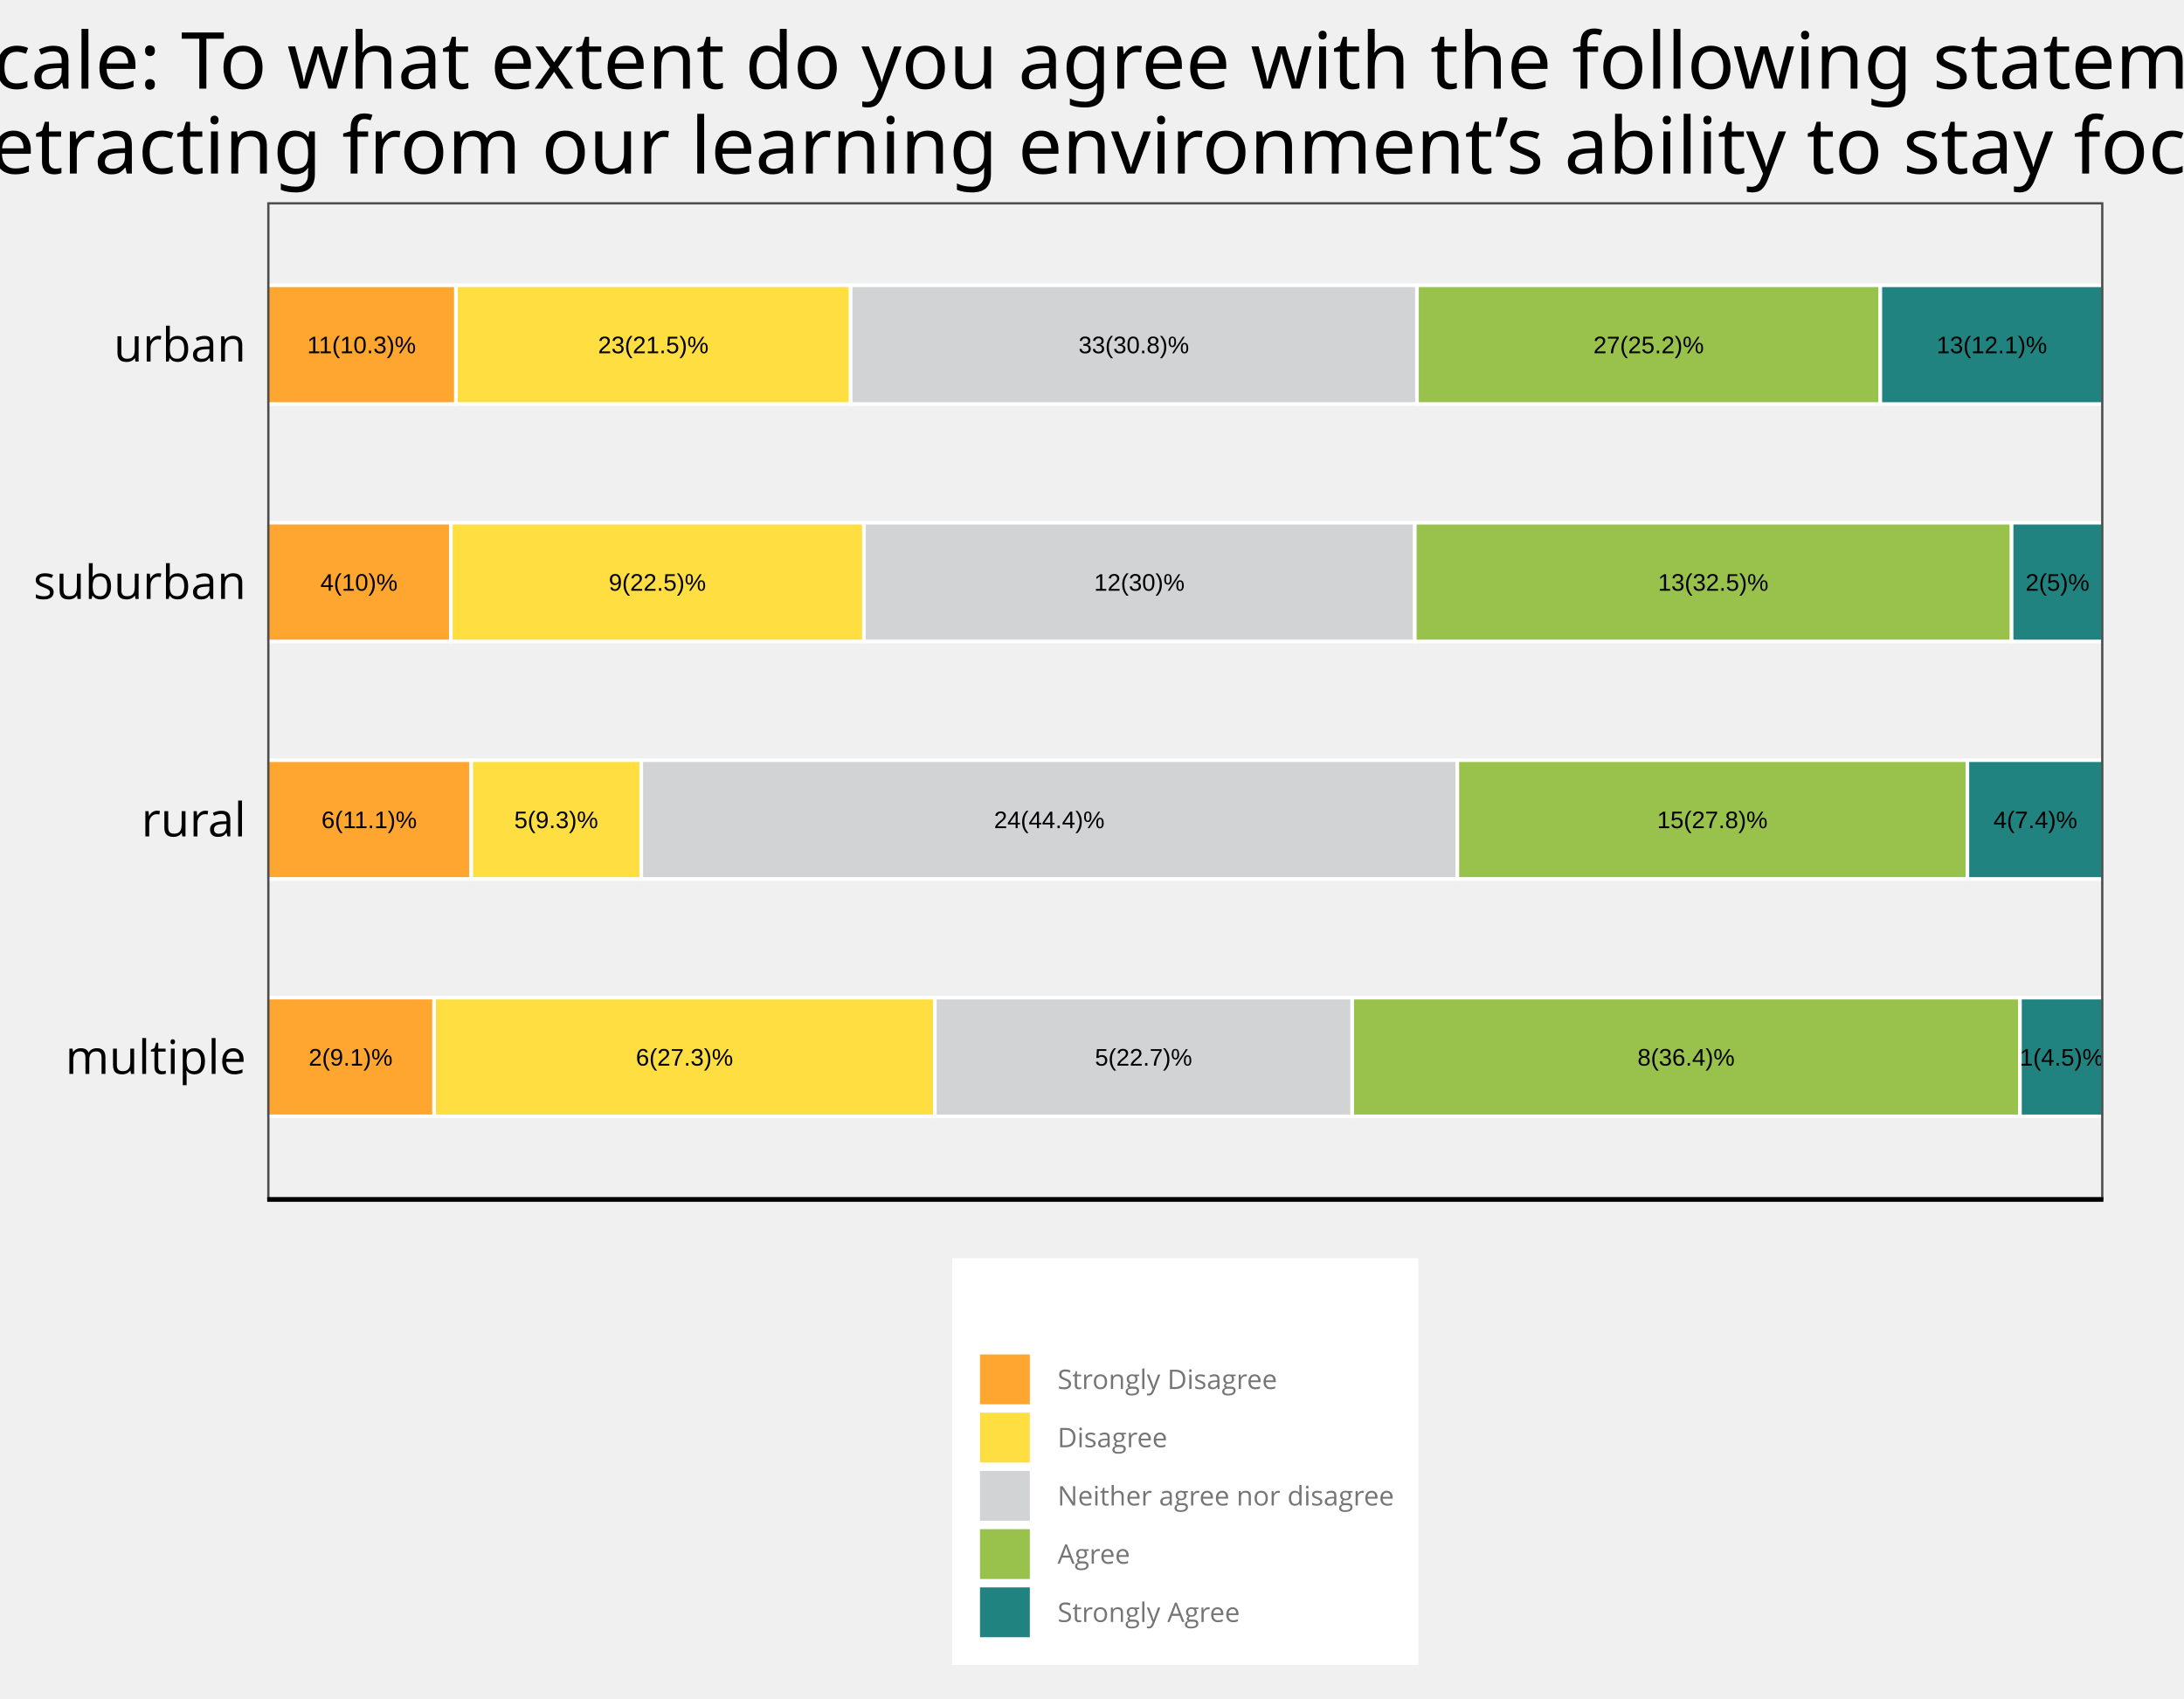
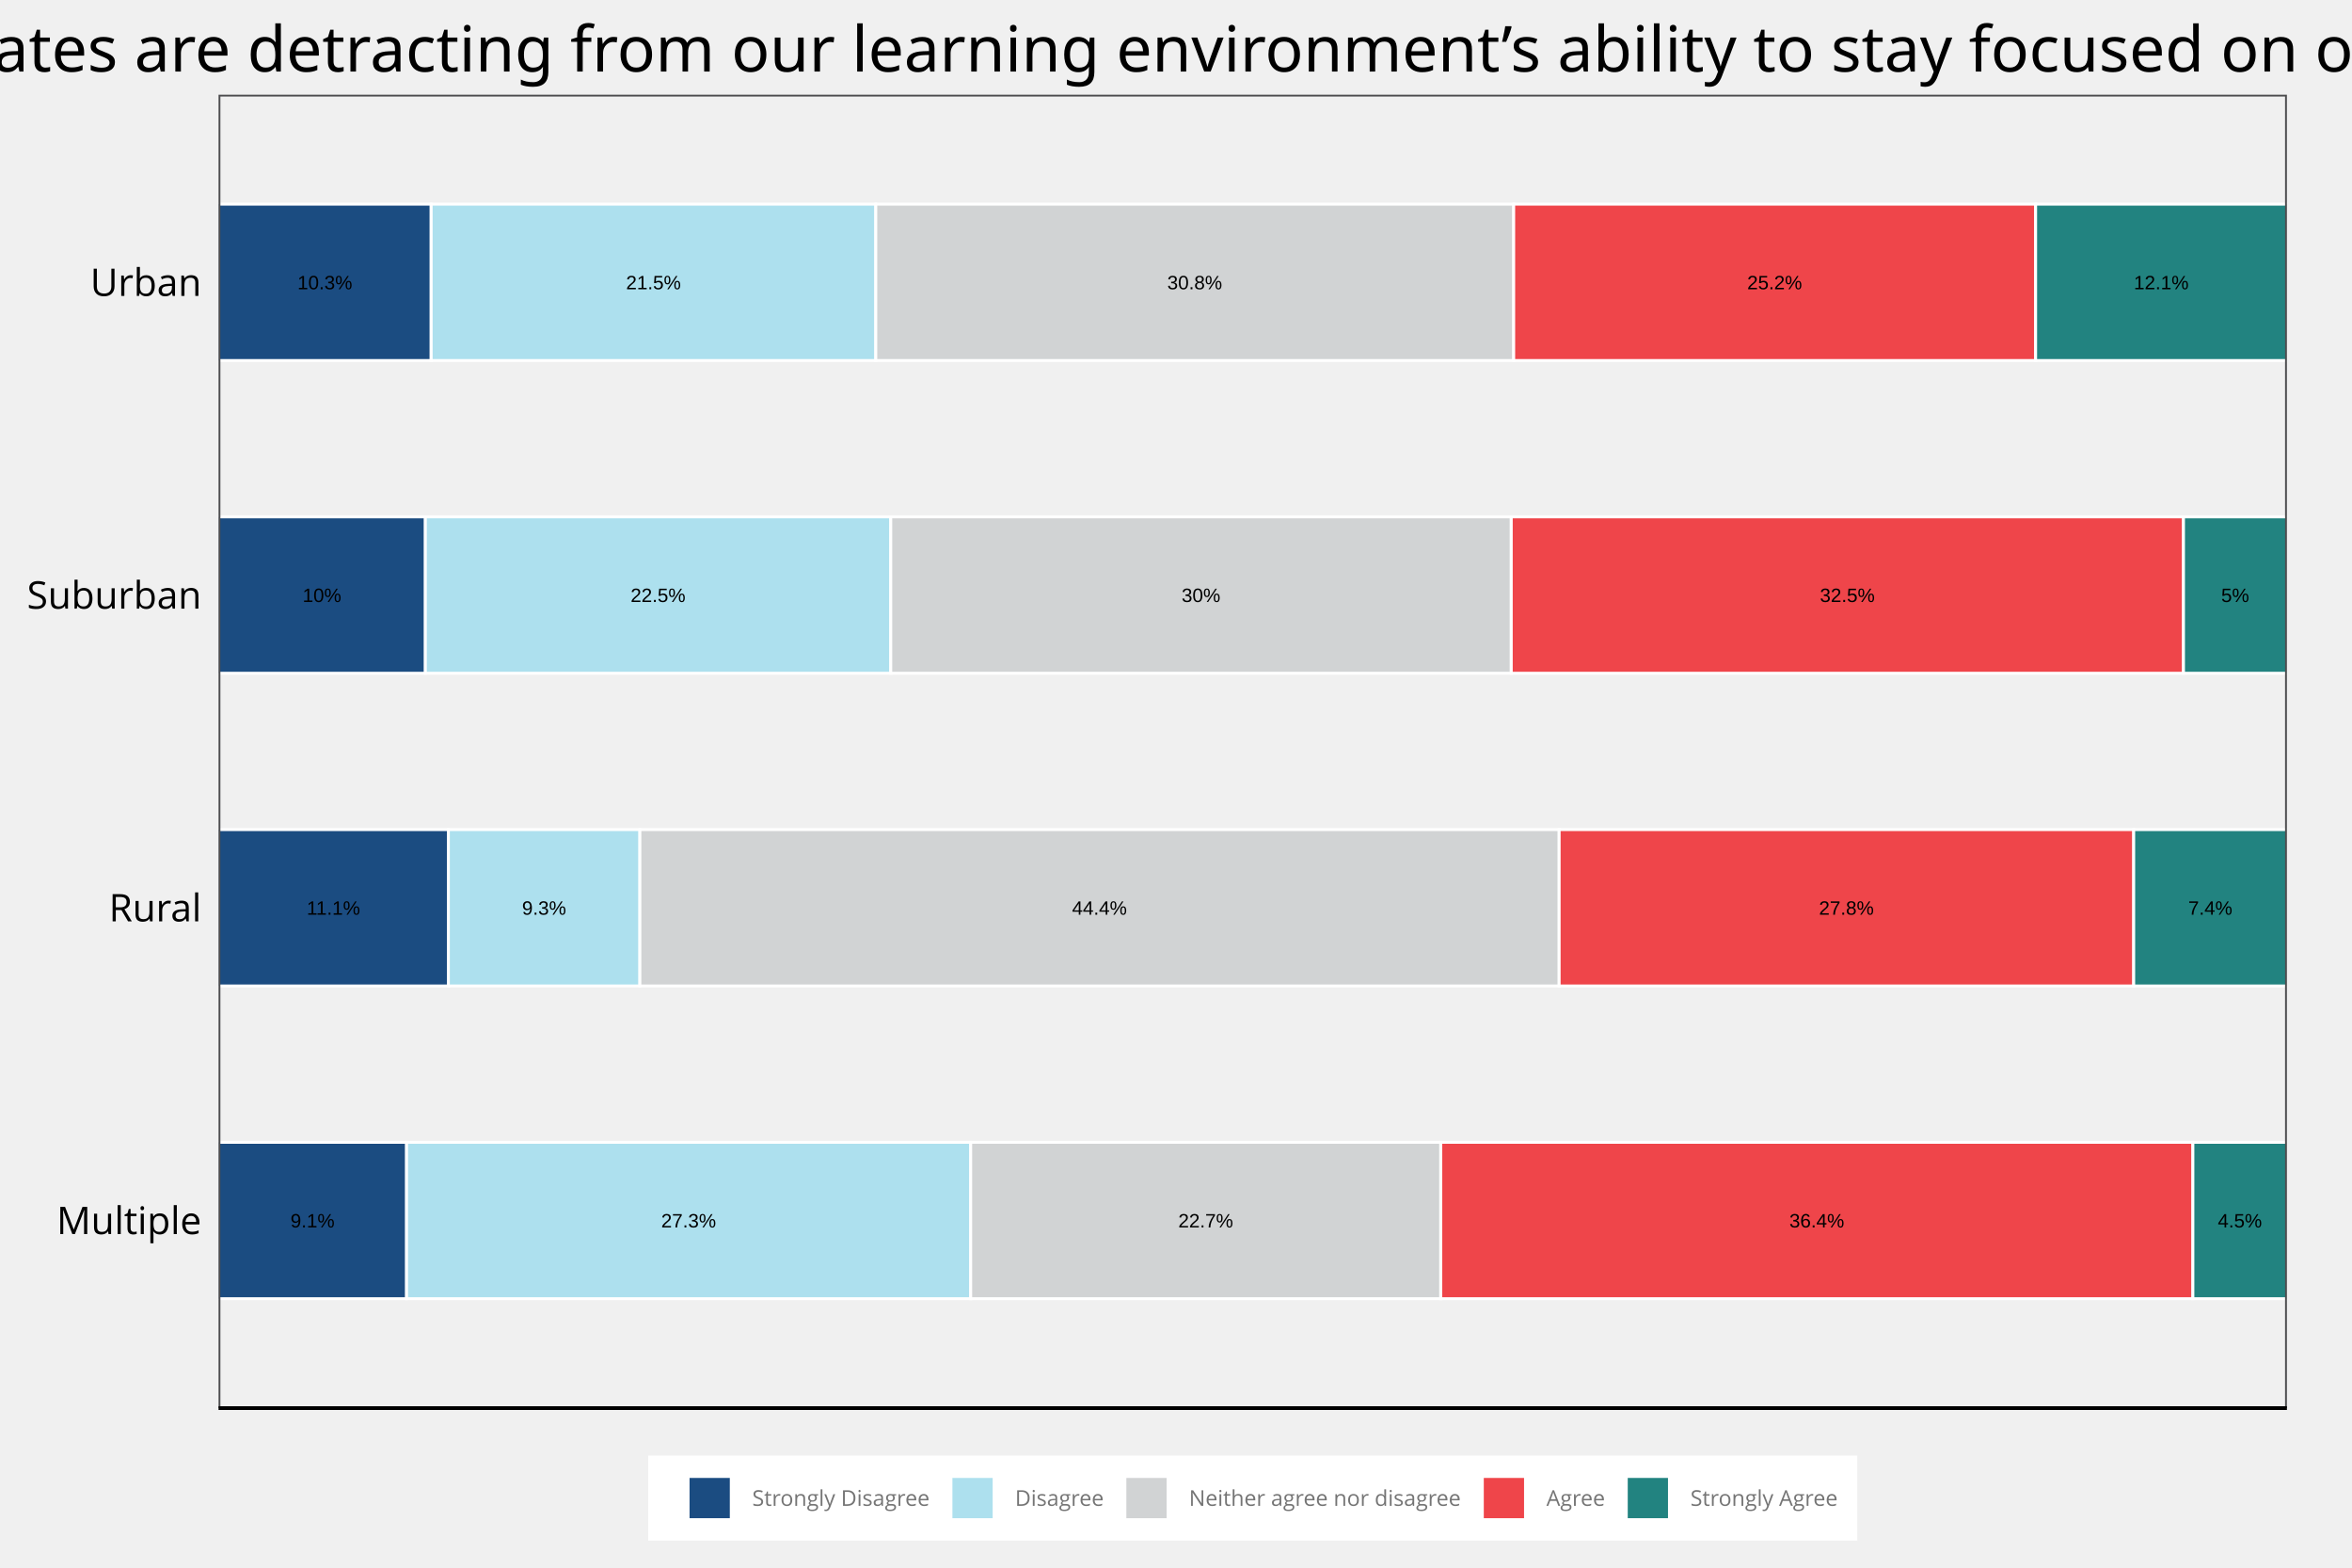
- <svg xmlns="http://www.w3.org/2000/svg" class="svglite" width="648.00pt" height="504.00pt" viewBox="0 0 648.00 504.00">
+ <svg xmlns="http://www.w3.org/2000/svg" class="svglite" width="864.00pt" height="576.00pt" viewBox="0 0 864.00 576.00">
  <defs>
    <style type="text/css">
    .svglite line, .svglite polyline, .svglite polygon, .svglite path, .svglite rect, .svglite circle {
      fill: none;
      stroke: #000000;
      stroke-linecap: round;
      stroke-linejoin: round;
      stroke-miterlimit: 10.00;
    }
    .svglite text {
      white-space: pre;
    }
  </style>
  </defs>
  <rect width="100%" height="100%" style="stroke: none; fill: none;" />
  <defs>
-     <clipPath id="cpMC4wMHw2NDguMDB8MC4wMHw1MDQuMDA=">
-       <rect x="0.00" y="0.00" width="648.00" height="504.00" />
+     <clipPath id="cpMC4wMHw4NjQuMDB8MC4wMHw1NzYuMDA=">
+       <rect x="0.00" y="0.00" width="864.00" height="576.00" />
    </clipPath>
  </defs>
-   <g clip-path="url(#cpMC4wMHw2NDguMDB8MC4wMHw1MDQuMDA=)">
+   <g clip-path="url(#cpMC4wMHw4NjQuMDB8MC4wMHw1NzYuMDA=)">
</g>
  <defs>
-     <clipPath id="cpNzkuMjh8NjI0LjA5fDU5Ljk5fDM1NS45Mw==">
-       <rect x="79.28" y="59.99" width="544.81" height="295.93" />
+     <clipPath id="cpODAuMjh8ODQwLjA5fDM0Ljc5fDUxNy4zOA==">
+       <rect x="80.28" y="34.79" width="759.81" height="482.58" />
    </clipPath>
  </defs>
-   <g clip-path="url(#cpNzkuMjh8NjI0LjA5fDU5Ljk5fDM1NS45Mw==)">
-     <rect x="79.28" y="59.99" width="544.81" height="295.93" style="stroke-width: 1.36; stroke: none;" />
-     <rect x="79.28" y="296.03" width="49.53" height="35.23" style="stroke-width: 1.07; stroke: #FFFFFF; stroke-linecap: butt; stroke-linejoin: miter; fill: #FFA630;" />
-     <rect x="128.80" y="296.03" width="148.59" height="35.23" style="stroke-width: 1.07; stroke: #FFFFFF; stroke-linecap: butt; stroke-linejoin: miter; fill: #FFDE42;" />
-     <rect x="277.39" y="296.03" width="123.82" height="35.23" style="stroke-width: 1.07; stroke: #FFFFFF; stroke-linecap: butt; stroke-linejoin: miter; fill: #D1D3D4;" />
-     <rect x="401.21" y="296.03" width="198.11" height="35.23" style="stroke-width: 1.07; stroke: #FFFFFF; stroke-linecap: butt; stroke-linejoin: miter; fill: #99C24D;" />
-     <rect x="599.33" y="296.03" width="24.76" height="35.23" style="stroke-width: 1.07; stroke: #FFFFFF; stroke-linecap: butt; stroke-linejoin: miter; fill: #218380;" />
-     <rect x="79.28" y="225.57" width="60.53" height="35.23" style="stroke-width: 1.07; stroke: #FFFFFF; stroke-linecap: butt; stroke-linejoin: miter; fill: #FFA630;" />
-     <rect x="139.81" y="225.57" width="50.45" height="35.23" style="stroke-width: 1.07; stroke: #FFFFFF; stroke-linecap: butt; stroke-linejoin: miter; fill: #FFDE42;" />
-     <rect x="190.26" y="225.57" width="242.14" height="35.23" style="stroke-width: 1.07; stroke: #FFFFFF; stroke-linecap: butt; stroke-linejoin: miter; fill: #D1D3D4;" />
-     <rect x="432.40" y="225.57" width="151.34" height="35.23" style="stroke-width: 1.07; stroke: #FFFFFF; stroke-linecap: butt; stroke-linejoin: miter; fill: #99C24D;" />
-     <rect x="583.73" y="225.57" width="40.36" height="35.23" style="stroke-width: 1.07; stroke: #FFFFFF; stroke-linecap: butt; stroke-linejoin: miter; fill: #218380;" />
-     <rect x="79.28" y="155.11" width="54.48" height="35.23" style="stroke-width: 1.07; stroke: #FFFFFF; stroke-linecap: butt; stroke-linejoin: miter; fill: #FFA630;" />
-     <rect x="133.76" y="155.11" width="122.58" height="35.23" style="stroke-width: 1.07; stroke: #FFFFFF; stroke-linecap: butt; stroke-linejoin: miter; fill: #FFDE42;" />
-     <rect x="256.34" y="155.11" width="163.44" height="35.23" style="stroke-width: 1.07; stroke: #FFFFFF; stroke-linecap: butt; stroke-linejoin: miter; fill: #D1D3D4;" />
-     <rect x="419.78" y="155.11" width="177.06" height="35.23" style="stroke-width: 1.07; stroke: #FFFFFF; stroke-linecap: butt; stroke-linejoin: miter; fill: #99C24D;" />
-     <rect x="596.85" y="155.11" width="27.24" height="35.23" style="stroke-width: 1.07; stroke: #FFFFFF; stroke-linecap: butt; stroke-linejoin: miter; fill: #218380;" />
-     <rect x="79.28" y="84.65" width="56.01" height="35.23" style="stroke-width: 1.07; stroke: #FFFFFF; stroke-linecap: butt; stroke-linejoin: miter; fill: #FFA630;" />
-     <rect x="135.28" y="84.65" width="117.11" height="35.23" style="stroke-width: 1.07; stroke: #FFFFFF; stroke-linecap: butt; stroke-linejoin: miter; fill: #FFDE42;" />
-     <rect x="252.39" y="84.65" width="168.03" height="35.23" style="stroke-width: 1.07; stroke: #FFFFFF; stroke-linecap: butt; stroke-linejoin: miter; fill: #D1D3D4;" />
-     <rect x="420.42" y="84.65" width="137.48" height="35.23" style="stroke-width: 1.07; stroke: #FFFFFF; stroke-linecap: butt; stroke-linejoin: miter; fill: #99C24D;" />
-     <rect x="557.90" y="84.65" width="66.19" height="35.23" style="stroke-width: 1.07; stroke: #FFFFFF; stroke-linecap: butt; stroke-linejoin: miter; fill: #218380;" />
-     <text x="104.04" y="316.20" text-anchor="middle" style="font-size: 7.11px; font-family: &quot;Arial&quot;;" textLength="24.89px" lengthAdjust="spacingAndGlyphs">2(9.1)%</text>
-     <text x="203.10" y="316.20" text-anchor="middle" style="font-size: 7.11px; font-family: &quot;Arial&quot;;" textLength="28.84px" lengthAdjust="spacingAndGlyphs">6(27.3)%</text>
-     <text x="339.30" y="316.20" text-anchor="middle" style="font-size: 7.11px; font-family: &quot;Arial&quot;;" textLength="28.84px" lengthAdjust="spacingAndGlyphs">5(22.7)%</text>
-     <text x="500.27" y="316.20" text-anchor="middle" style="font-size: 7.11px; font-family: &quot;Arial&quot;;" textLength="28.84px" lengthAdjust="spacingAndGlyphs">8(36.4)%</text>
-     <text x="611.71" y="316.20" text-anchor="middle" style="font-size: 7.11px; font-family: &quot;Arial&quot;;" textLength="24.89px" lengthAdjust="spacingAndGlyphs">1(4.5)%</text>
-     <text x="109.54" y="245.74" text-anchor="middle" style="font-size: 7.11px; font-family: &quot;Arial&quot;;" textLength="28.84px" lengthAdjust="spacingAndGlyphs">6(11.1)%</text>
-     <text x="165.03" y="245.74" text-anchor="middle" style="font-size: 7.11px; font-family: &quot;Arial&quot;;" textLength="24.89px" lengthAdjust="spacingAndGlyphs">5(9.3)%</text>
-     <text x="311.33" y="245.74" text-anchor="middle" style="font-size: 7.11px; font-family: &quot;Arial&quot;;" textLength="32.80px" lengthAdjust="spacingAndGlyphs">24(44.4)%</text>
-     <text x="508.06" y="245.74" text-anchor="middle" style="font-size: 7.11px; font-family: &quot;Arial&quot;;" textLength="32.80px" lengthAdjust="spacingAndGlyphs">15(27.8)%</text>
-     <text x="603.91" y="245.74" text-anchor="middle" style="font-size: 7.11px; font-family: &quot;Arial&quot;;" textLength="24.89px" lengthAdjust="spacingAndGlyphs">4(7.4)%</text>
-     <text x="106.52" y="175.28" text-anchor="middle" style="font-size: 7.11px; font-family: &quot;Arial&quot;;" textLength="22.92px" lengthAdjust="spacingAndGlyphs">4(10)%</text>
-     <text x="195.05" y="175.28" text-anchor="middle" style="font-size: 7.11px; font-family: &quot;Arial&quot;;" textLength="28.84px" lengthAdjust="spacingAndGlyphs">9(22.5)%</text>
-     <text x="338.06" y="175.28" text-anchor="middle" style="font-size: 7.11px; font-family: &quot;Arial&quot;;" textLength="26.87px" lengthAdjust="spacingAndGlyphs">12(30)%</text>
-     <text x="508.32" y="175.28" text-anchor="middle" style="font-size: 7.11px; font-family: &quot;Arial&quot;;" textLength="32.80px" lengthAdjust="spacingAndGlyphs">13(32.5)%</text>
-     <text x="610.47" y="175.28" text-anchor="middle" style="font-size: 7.11px; font-family: &quot;Arial&quot;;" textLength="18.96px" lengthAdjust="spacingAndGlyphs">2(5)%</text>
-     <text x="107.28" y="104.82" text-anchor="middle" style="font-size: 7.11px; font-family: &quot;Arial&quot;;" textLength="32.80px" lengthAdjust="spacingAndGlyphs">11(10.3)%</text>
-     <text x="193.84" y="104.82" text-anchor="middle" style="font-size: 7.11px; font-family: &quot;Arial&quot;;" textLength="32.80px" lengthAdjust="spacingAndGlyphs">23(21.5)%</text>
-     <text x="336.41" y="104.82" text-anchor="middle" style="font-size: 7.11px; font-family: &quot;Arial&quot;;" textLength="32.80px" lengthAdjust="spacingAndGlyphs">33(30.8)%</text>
-     <text x="489.16" y="104.82" text-anchor="middle" style="font-size: 7.11px; font-family: &quot;Arial&quot;;" textLength="32.80px" lengthAdjust="spacingAndGlyphs">27(25.2)%</text>
-     <text x="590.99" y="104.82" text-anchor="middle" style="font-size: 7.11px; font-family: &quot;Arial&quot;;" textLength="32.80px" lengthAdjust="spacingAndGlyphs">13(12.1)%</text>
-     <rect x="79.28" y="59.99" width="544.81" height="295.93" style="stroke-width: 1.36; stroke: #4D4D4F;" />
+   <g clip-path="url(#cpODAuMjh8ODQwLjA5fDM0Ljc5fDUxNy4zOA==)">
+     <rect x="80.28" y="34.79" width="759.81" height="482.58" style="stroke-width: 1.36; stroke: none;" />
+     <rect x="80.28" y="419.71" width="69.07" height="57.45" style="stroke-width: 1.07; stroke: #FFFFFF; stroke-linecap: butt; stroke-linejoin: miter; fill: #1B4C81;" />
+     <rect x="149.36" y="419.71" width="207.22" height="57.45" style="stroke-width: 1.07; stroke: #FFFFFF; stroke-linecap: butt; stroke-linejoin: miter; fill: #ADE0EE;" />
+     <rect x="356.58" y="419.71" width="172.68" height="57.45" style="stroke-width: 1.07; stroke: #FFFFFF; stroke-linecap: butt; stroke-linejoin: miter; fill: #D1D3D4;" />
+     <rect x="529.26" y="419.71" width="276.29" height="57.45" style="stroke-width: 1.07; stroke: #FFFFFF; stroke-linecap: butt; stroke-linejoin: miter; fill: #EF454A;" />
+     <rect x="805.55" y="419.71" width="34.54" height="57.45" style="stroke-width: 1.07; stroke: #FFFFFF; stroke-linecap: butt; stroke-linejoin: miter; fill: #228380;" />
+     <rect x="80.28" y="304.81" width="84.42" height="57.45" style="stroke-width: 1.07; stroke: #FFFFFF; stroke-linecap: butt; stroke-linejoin: miter; fill: #1B4C81;" />
+     <rect x="164.71" y="304.81" width="70.35" height="57.45" style="stroke-width: 1.07; stroke: #FFFFFF; stroke-linecap: butt; stroke-linejoin: miter; fill: #ADE0EE;" />
+     <rect x="235.06" y="304.81" width="337.69" height="57.45" style="stroke-width: 1.07; stroke: #FFFFFF; stroke-linecap: butt; stroke-linejoin: miter; fill: #D1D3D4;" />
+     <rect x="572.75" y="304.81" width="211.06" height="57.45" style="stroke-width: 1.07; stroke: #FFFFFF; stroke-linecap: butt; stroke-linejoin: miter; fill: #EF454A;" />
+     <rect x="783.81" y="304.81" width="56.28" height="57.45" style="stroke-width: 1.07; stroke: #FFFFFF; stroke-linecap: butt; stroke-linejoin: miter; fill: #228380;" />
+     <rect x="80.28" y="189.91" width="75.98" height="57.45" style="stroke-width: 1.07; stroke: #FFFFFF; stroke-linecap: butt; stroke-linejoin: miter; fill: #1B4C81;" />
+     <rect x="156.26" y="189.91" width="170.96" height="57.45" style="stroke-width: 1.07; stroke: #FFFFFF; stroke-linecap: butt; stroke-linejoin: miter; fill: #ADE0EE;" />
+     <rect x="327.22" y="189.91" width="227.94" height="57.45" style="stroke-width: 1.07; stroke: #FFFFFF; stroke-linecap: butt; stroke-linejoin: miter; fill: #D1D3D4;" />
+     <rect x="555.16" y="189.91" width="246.94" height="57.45" style="stroke-width: 1.07; stroke: #FFFFFF; stroke-linecap: butt; stroke-linejoin: miter; fill: #EF454A;" />
+     <rect x="802.10" y="189.91" width="37.99" height="57.45" style="stroke-width: 1.07; stroke: #FFFFFF; stroke-linecap: butt; stroke-linejoin: miter; fill: #228380;" />
+     <rect x="80.28" y="75.01" width="78.11" height="57.45" style="stroke-width: 1.07; stroke: #FFFFFF; stroke-linecap: butt; stroke-linejoin: miter; fill: #1B4C81;" />
+     <rect x="158.39" y="75.01" width="163.32" height="57.45" style="stroke-width: 1.07; stroke: #FFFFFF; stroke-linecap: butt; stroke-linejoin: miter; fill: #ADE0EE;" />
+     <rect x="321.72" y="75.01" width="234.33" height="57.45" style="stroke-width: 1.07; stroke: #FFFFFF; stroke-linecap: butt; stroke-linejoin: miter; fill: #D1D3D4;" />
+     <rect x="556.05" y="75.01" width="191.73" height="57.45" style="stroke-width: 1.07; stroke: #FFFFFF; stroke-linecap: butt; stroke-linejoin: miter; fill: #EF454A;" />
+     <rect x="747.78" y="75.01" width="92.31" height="57.45" style="stroke-width: 1.07; stroke: #FFFFFF; stroke-linecap: butt; stroke-linejoin: miter; fill: #228380;" />
+     <text x="114.82" y="450.99" text-anchor="middle" style="font-size: 7.11px; font-family: &quot;Arial&quot;;" textLength="16.20px" lengthAdjust="spacingAndGlyphs">9.1%</text>
+     <text x="252.97" y="450.99" text-anchor="middle" style="font-size: 7.11px; font-family: &quot;Arial&quot;;" textLength="20.15px" lengthAdjust="spacingAndGlyphs">27.3%</text>
+     <text x="442.92" y="450.99" text-anchor="middle" style="font-size: 7.11px; font-family: &quot;Arial&quot;;" textLength="20.15px" lengthAdjust="spacingAndGlyphs">22.7%</text>
+     <text x="667.41" y="450.99" text-anchor="middle" style="font-size: 7.11px; font-family: &quot;Arial&quot;;" textLength="20.15px" lengthAdjust="spacingAndGlyphs">36.4%</text>
+     <text x="822.82" y="450.99" text-anchor="middle" style="font-size: 7.11px; font-family: &quot;Arial&quot;;" textLength="16.20px" lengthAdjust="spacingAndGlyphs">4.5%</text>
+     <text x="122.49" y="336.09" text-anchor="middle" style="font-size: 7.11px; font-family: &quot;Arial&quot;;" textLength="20.15px" lengthAdjust="spacingAndGlyphs">11.1%</text>
+     <text x="199.88" y="336.09" text-anchor="middle" style="font-size: 7.11px; font-family: &quot;Arial&quot;;" textLength="16.20px" lengthAdjust="spacingAndGlyphs">9.3%</text>
+     <text x="403.90" y="336.09" text-anchor="middle" style="font-size: 7.11px; font-family: &quot;Arial&quot;;" textLength="20.15px" lengthAdjust="spacingAndGlyphs">44.4%</text>
+     <text x="678.28" y="336.09" text-anchor="middle" style="font-size: 7.11px; font-family: &quot;Arial&quot;;" textLength="20.15px" lengthAdjust="spacingAndGlyphs">27.8%</text>
+     <text x="811.95" y="336.09" text-anchor="middle" style="font-size: 7.11px; font-family: &quot;Arial&quot;;" textLength="16.20px" lengthAdjust="spacingAndGlyphs">7.4%</text>
+     <text x="118.27" y="221.19" text-anchor="middle" style="font-size: 7.11px; font-family: &quot;Arial&quot;;" textLength="14.23px" lengthAdjust="spacingAndGlyphs">10%</text>
+     <text x="241.74" y="221.19" text-anchor="middle" style="font-size: 7.11px; font-family: &quot;Arial&quot;;" textLength="20.15px" lengthAdjust="spacingAndGlyphs">22.5%</text>
+     <text x="441.19" y="221.19" text-anchor="middle" style="font-size: 7.11px; font-family: &quot;Arial&quot;;" textLength="14.23px" lengthAdjust="spacingAndGlyphs">30%</text>
+     <text x="678.63" y="221.19" text-anchor="middle" style="font-size: 7.11px; font-family: &quot;Arial&quot;;" textLength="20.15px" lengthAdjust="spacingAndGlyphs">32.5%</text>
+     <text x="821.09" y="221.19" text-anchor="middle" style="font-size: 7.11px; font-family: &quot;Arial&quot;;" textLength="10.27px" lengthAdjust="spacingAndGlyphs">5%</text>
+     <text x="119.34" y="106.29" text-anchor="middle" style="font-size: 7.11px; font-family: &quot;Arial&quot;;" textLength="20.15px" lengthAdjust="spacingAndGlyphs">10.3%</text>
+     <text x="240.06" y="106.29" text-anchor="middle" style="font-size: 7.11px; font-family: &quot;Arial&quot;;" textLength="20.15px" lengthAdjust="spacingAndGlyphs">21.5%</text>
+     <text x="438.88" y="106.29" text-anchor="middle" style="font-size: 7.11px; font-family: &quot;Arial&quot;;" textLength="20.15px" lengthAdjust="spacingAndGlyphs">30.8%</text>
+     <text x="651.91" y="106.29" text-anchor="middle" style="font-size: 7.11px; font-family: &quot;Arial&quot;;" textLength="20.15px" lengthAdjust="spacingAndGlyphs">25.2%</text>
+     <text x="793.93" y="106.29" text-anchor="middle" style="font-size: 7.11px; font-family: &quot;Arial&quot;;" textLength="20.15px" lengthAdjust="spacingAndGlyphs">12.1%</text>
+     <rect x="80.28" y="34.79" width="759.81" height="482.58" style="stroke-width: 1.36; stroke: #4D4D4F;" />
  </g>
-   <g clip-path="url(#cpMC4wMHw2NDguMDB8MC4wMHw1MDQuMDA=)">
-     <text x="73.00" y="318.65" text-anchor="end" style="font-size: 14.00px; font-family: &quot;Open Sans&quot;;" textLength="53.56px" lengthAdjust="spacingAndGlyphs">multiple</text>
-     <text x="73.00" y="248.19" text-anchor="end" style="font-size: 14.00px; font-family: &quot;Open Sans&quot;;" textLength="31.34px" lengthAdjust="spacingAndGlyphs">rural</text>
-     <text x="73.00" y="177.73" text-anchor="end" style="font-size: 14.00px; font-family: &quot;Open Sans&quot;;" textLength="63.04px" lengthAdjust="spacingAndGlyphs">suburban</text>
-     <text x="73.00" y="107.27" text-anchor="end" style="font-size: 14.00px; font-family: &quot;Open Sans&quot;;" textLength="39.23px" lengthAdjust="spacingAndGlyphs">urban</text>
-     <polyline points="79.28,355.93 624.09,355.93 " style="stroke-width: 1.36; stroke-linecap: butt;" />
-     <rect x="282.55" y="373.36" width="138.27" height="120.68" style="stroke-width: 1.36; stroke: none; fill: #FFFFFF;" />
-     <rect x="289.52" y="400.66" width="17.28" height="17.28" style="stroke-width: 1.36; stroke: none; fill: #FFFFFF;" />
-     <rect x="290.23" y="401.37" width="15.86" height="15.86" style="stroke-width: 1.07; stroke: #FFFFFF; stroke-linecap: butt; stroke-linejoin: miter; fill: #FFA630;" />
-     <rect x="289.52" y="417.94" width="17.28" height="17.28" style="stroke-width: 1.36; stroke: none; fill: #FFFFFF;" />
-     <rect x="290.23" y="418.65" width="15.86" height="15.86" style="stroke-width: 1.07; stroke: #FFFFFF; stroke-linecap: butt; stroke-linejoin: miter; fill: #FFDE42;" />
-     <rect x="289.52" y="435.22" width="17.28" height="17.28" style="stroke-width: 1.36; stroke: none; fill: #FFFFFF;" />
-     <rect x="290.23" y="435.93" width="15.86" height="15.86" style="stroke-width: 1.07; stroke: #FFFFFF; stroke-linecap: butt; stroke-linejoin: miter; fill: #D1D3D4;" />
-     <rect x="289.52" y="452.50" width="17.28" height="17.28" style="stroke-width: 1.36; stroke: none; fill: #FFFFFF;" />
-     <rect x="290.23" y="453.21" width="15.86" height="15.86" style="stroke-width: 1.07; stroke: #FFFFFF; stroke-linecap: butt; stroke-linejoin: miter; fill: #99C24D;" />
-     <rect x="289.52" y="469.78" width="17.28" height="17.28" style="stroke-width: 1.36; stroke: none; fill: #FFFFFF;" />
-     <rect x="290.23" y="470.49" width="15.86" height="15.86" style="stroke-width: 1.07; stroke: #FFFFFF; stroke-linecap: butt; stroke-linejoin: miter; fill: #218380;" />
-     <text x="313.77" y="412.16" style="font-size: 8.00px;fill: #757575; font-family: &quot;Open Sans&quot;;" textLength="65.33px" lengthAdjust="spacingAndGlyphs">Strongly Disagree</text>
-     <text x="313.77" y="429.44" style="font-size: 8.00px;fill: #757575; font-family: &quot;Open Sans&quot;;" textLength="32.67px" lengthAdjust="spacingAndGlyphs">Disagree</text>
-     <text x="313.77" y="446.72" style="font-size: 8.00px;fill: #757575; font-family: &quot;Open Sans&quot;;" textLength="100.07px" lengthAdjust="spacingAndGlyphs">Neither agree nor disagree</text>
-     <text x="313.77" y="464.00" style="font-size: 8.00px;fill: #757575; font-family: &quot;Open Sans&quot;;" textLength="21.66px" lengthAdjust="spacingAndGlyphs">Agree</text>
-     <text x="313.77" y="481.28" style="font-size: 8.00px;fill: #757575; font-family: &quot;Open Sans&quot;;" textLength="54.32px" lengthAdjust="spacingAndGlyphs">Strongly Agree</text>
-     <text x="317.03" y="26.30" text-anchor="middle" style="font-size: 23.33px; font-family: &quot;Bebas Neue&quot;;" textLength="556.43px" lengthAdjust="spacingAndGlyphs">By Locale: To what extent do you agree with the following statement? </text>
-     <text x="317.03" y="51.50" text-anchor="middle" style="font-size: 23.33px; font-family: &quot;Bebas Neue&quot;;" textLength="842.16px" lengthAdjust="spacingAndGlyphs">“Political debates are detracting from our learning environment’s ability to stay focused on our mission.”</text>
+   <g clip-path="url(#cpMC4wMHw4NjQuMDB8MC4wMHw1NzYuMDA=)">
+     <text x="74.01" y="453.43" text-anchor="end" style="font-size: 14.00px; font-family: &quot;Open Sans&quot;;" textLength="53.19px" lengthAdjust="spacingAndGlyphs">Multiple</text>
+     <text x="74.01" y="338.53" text-anchor="end" style="font-size: 14.00px; font-family: &quot;Open Sans&quot;;" textLength="34.26px" lengthAdjust="spacingAndGlyphs">Rural</text>
+     <text x="74.01" y="223.63" text-anchor="end" style="font-size: 14.00px; font-family: &quot;Open Sans&quot;;" textLength="64.04px" lengthAdjust="spacingAndGlyphs">Suburban</text>
+     <text x="74.01" y="108.73" text-anchor="end" style="font-size: 14.00px; font-family: &quot;Open Sans&quot;;" textLength="40.85px" lengthAdjust="spacingAndGlyphs">Urban</text>
+     <polyline points="80.28,517.38 840.09,517.38 " style="stroke-width: 1.36; stroke-linecap: butt;" />
+     <rect x="238.12" y="534.81" width="444.14" height="31.23" style="stroke-width: 1.36; stroke: none; fill: #FFFFFF;" />
+     <rect x="252.06" y="541.78" width="17.28" height="17.28" style="stroke-width: 1.36; stroke: none; fill: #FFFFFF;" />
+     <rect x="252.77" y="542.49" width="15.86" height="15.86" style="stroke-width: 1.07; stroke: #FFFFFF; stroke-linecap: butt; stroke-linejoin: miter; fill: #1B4C81;" />
+     <rect x="348.62" y="541.78" width="17.28" height="17.28" style="stroke-width: 1.36; stroke: none; fill: #FFFFFF;" />
+     <rect x="349.33" y="542.49" width="15.86" height="15.86" style="stroke-width: 1.07; stroke: #FFFFFF; stroke-linecap: butt; stroke-linejoin: miter; fill: #ADE0EE;" />
+     <rect x="412.52" y="541.78" width="17.28" height="17.28" style="stroke-width: 1.36; stroke: none; fill: #FFFFFF;" />
+     <rect x="413.23" y="542.49" width="15.86" height="15.86" style="stroke-width: 1.07; stroke: #FFFFFF; stroke-linecap: butt; stroke-linejoin: miter; fill: #D1D3D4;" />
+     <rect x="543.82" y="541.78" width="17.28" height="17.28" style="stroke-width: 1.36; stroke: none; fill: #FFFFFF;" />
+     <rect x="544.53" y="542.49" width="15.86" height="15.86" style="stroke-width: 1.07; stroke: #FFFFFF; stroke-linecap: butt; stroke-linejoin: miter; fill: #EF454A;" />
+     <rect x="596.70" y="541.78" width="17.28" height="17.28" style="stroke-width: 1.36; stroke: none; fill: #FFFFFF;" />
+     <rect x="597.41" y="542.49" width="15.86" height="15.86" style="stroke-width: 1.07; stroke: #FFFFFF; stroke-linecap: butt; stroke-linejoin: miter; fill: #228380;" />
+     <text x="276.32" y="553.28" style="font-size: 8.00px;fill: #757575; font-family: &quot;Open Sans&quot;;" textLength="65.33px" lengthAdjust="spacingAndGlyphs">Strongly Disagree</text>
+     <text x="372.88" y="553.28" style="font-size: 8.00px;fill: #757575; font-family: &quot;Open Sans&quot;;" textLength="32.67px" lengthAdjust="spacingAndGlyphs">Disagree</text>
+     <text x="436.77" y="553.28" style="font-size: 8.00px;fill: #757575; font-family: &quot;Open Sans&quot;;" textLength="100.07px" lengthAdjust="spacingAndGlyphs">Neither agree nor disagree</text>
+     <text x="568.07" y="553.28" style="font-size: 8.00px;fill: #757575; font-family: &quot;Open Sans&quot;;" textLength="21.66px" lengthAdjust="spacingAndGlyphs">Agree</text>
+     <text x="620.96" y="553.28" style="font-size: 8.00px;fill: #757575; font-family: &quot;Open Sans&quot;;" textLength="54.32px" lengthAdjust="spacingAndGlyphs">Strongly Agree</text>
+     <text x="425.03" y="26.30" text-anchor="middle" style="font-size: 23.33px; font-family: &quot;Bebas Neue&quot;;" textLength="826.48px" lengthAdjust="spacingAndGlyphs">Political debates are detracting from our learning environment’s ability to stay focused on our mission.</text>
  </g>
</svg>
